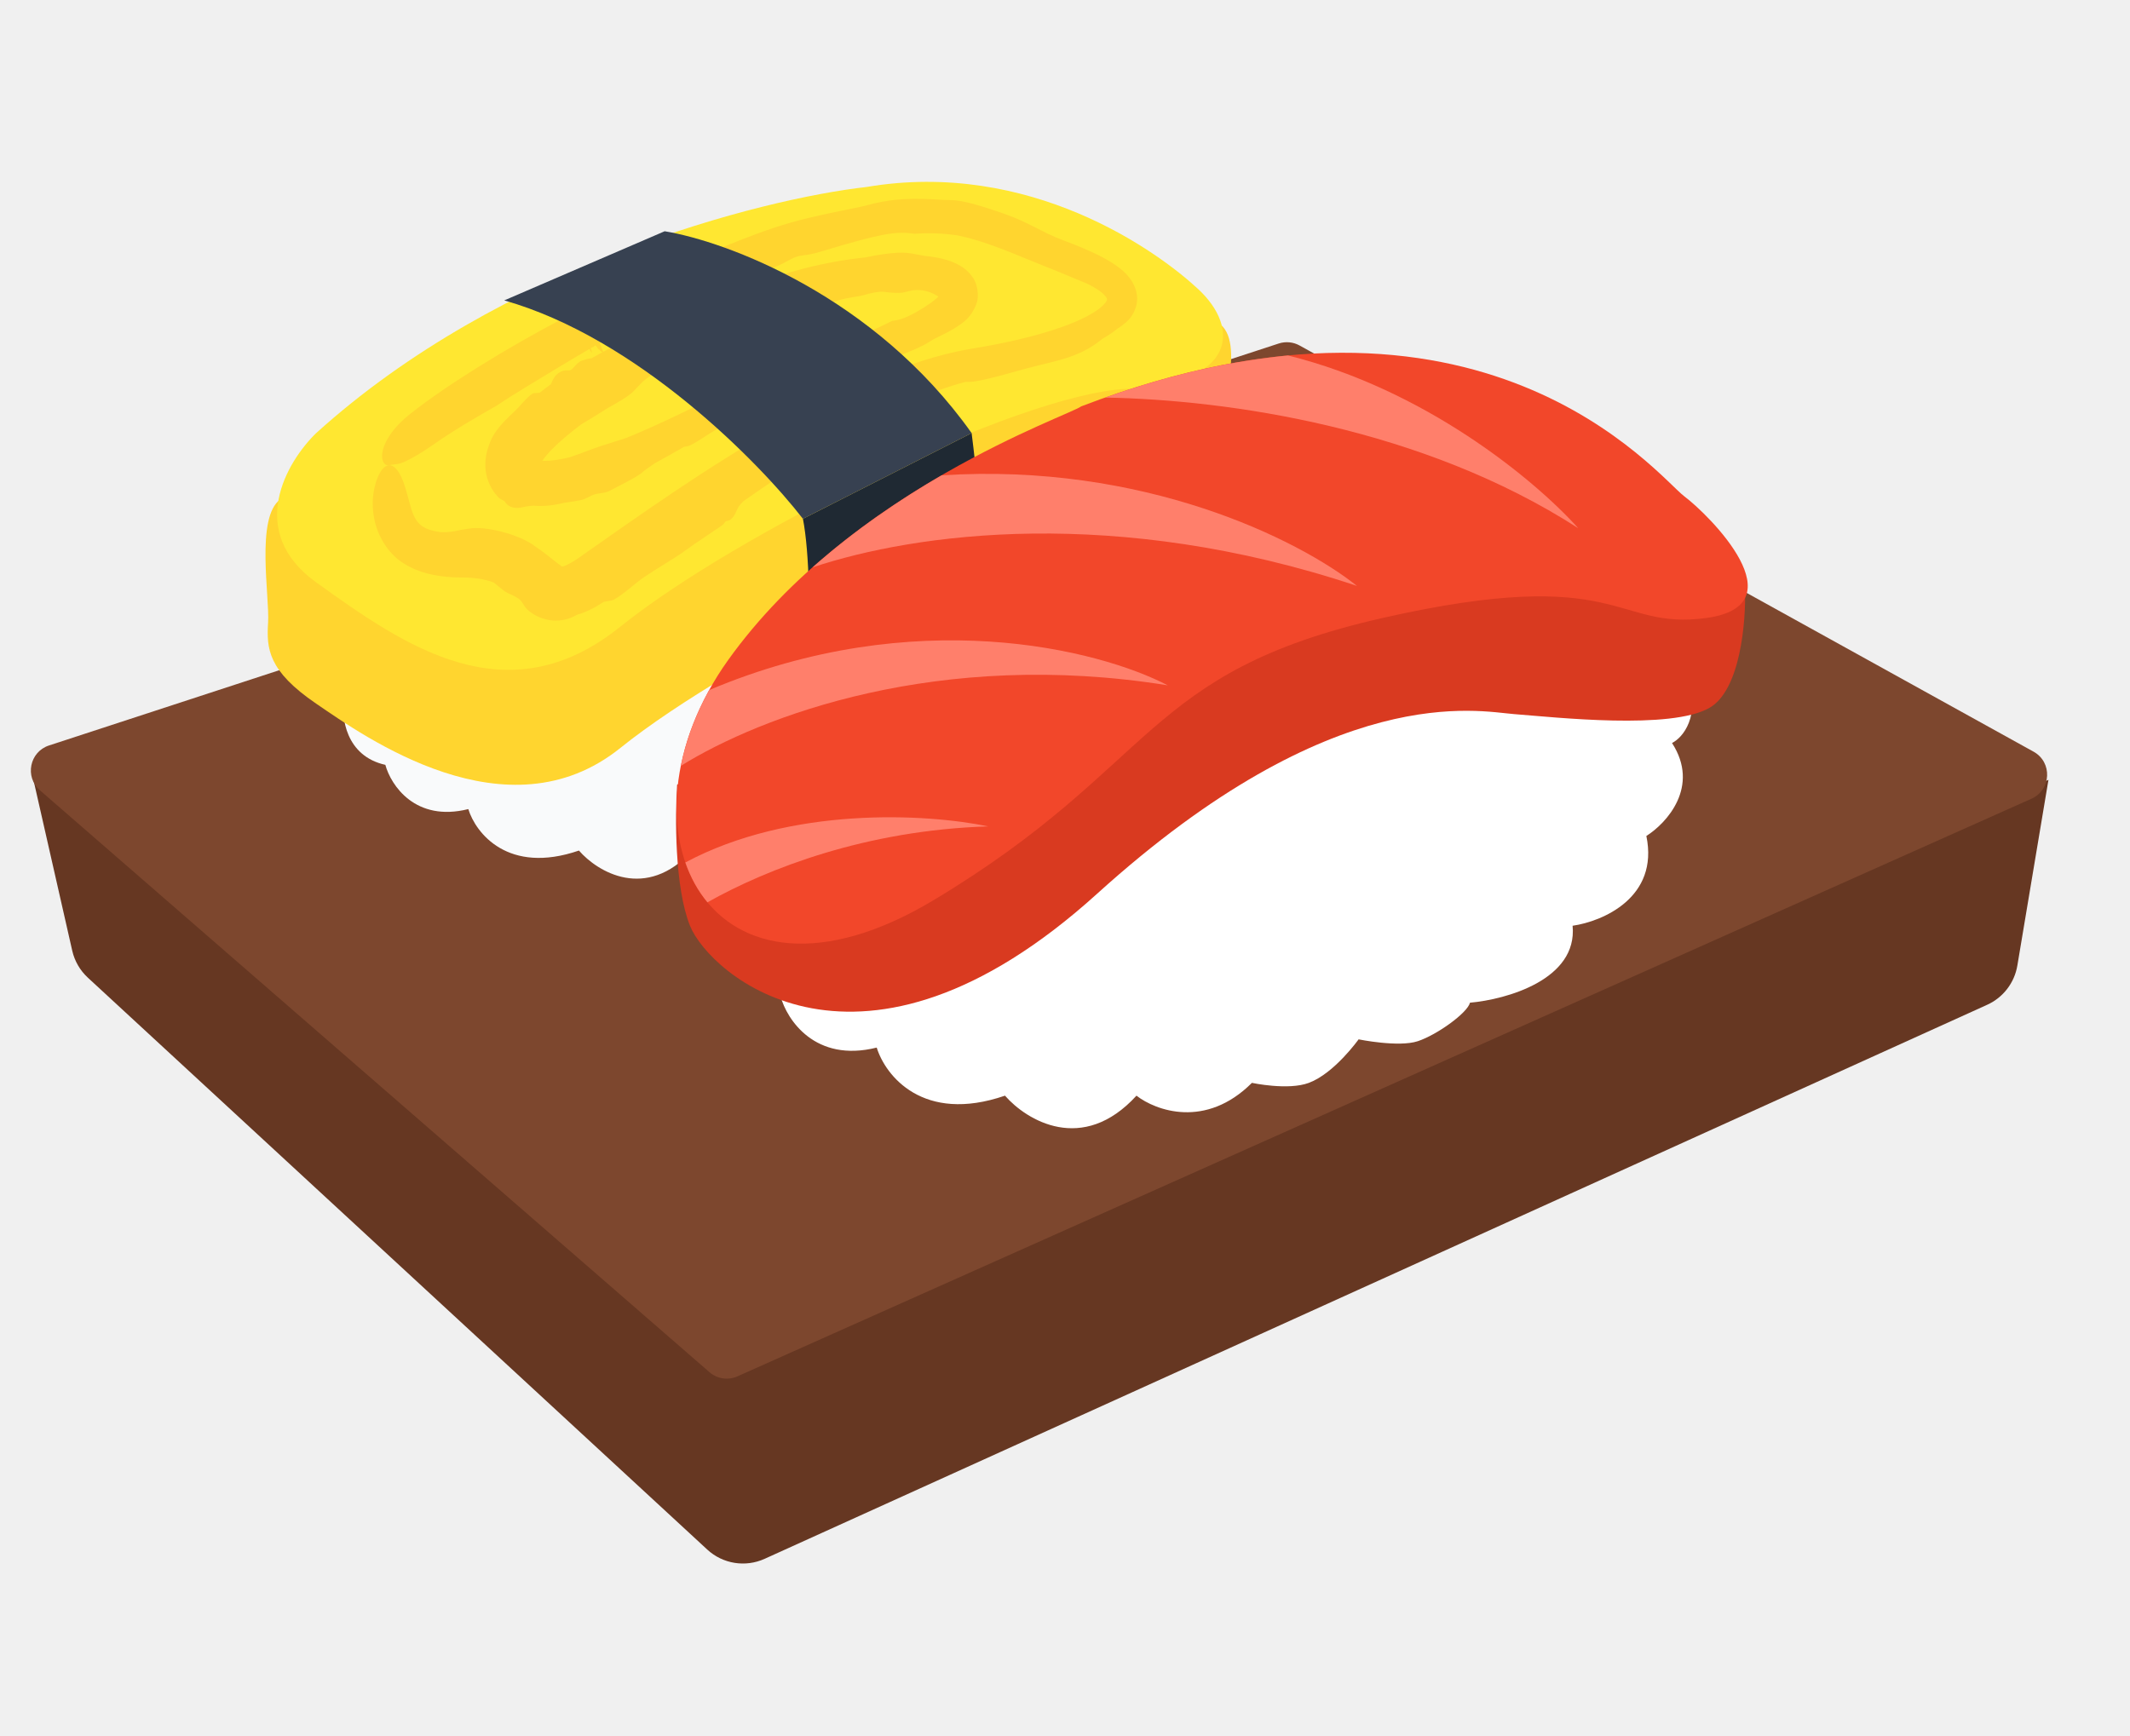
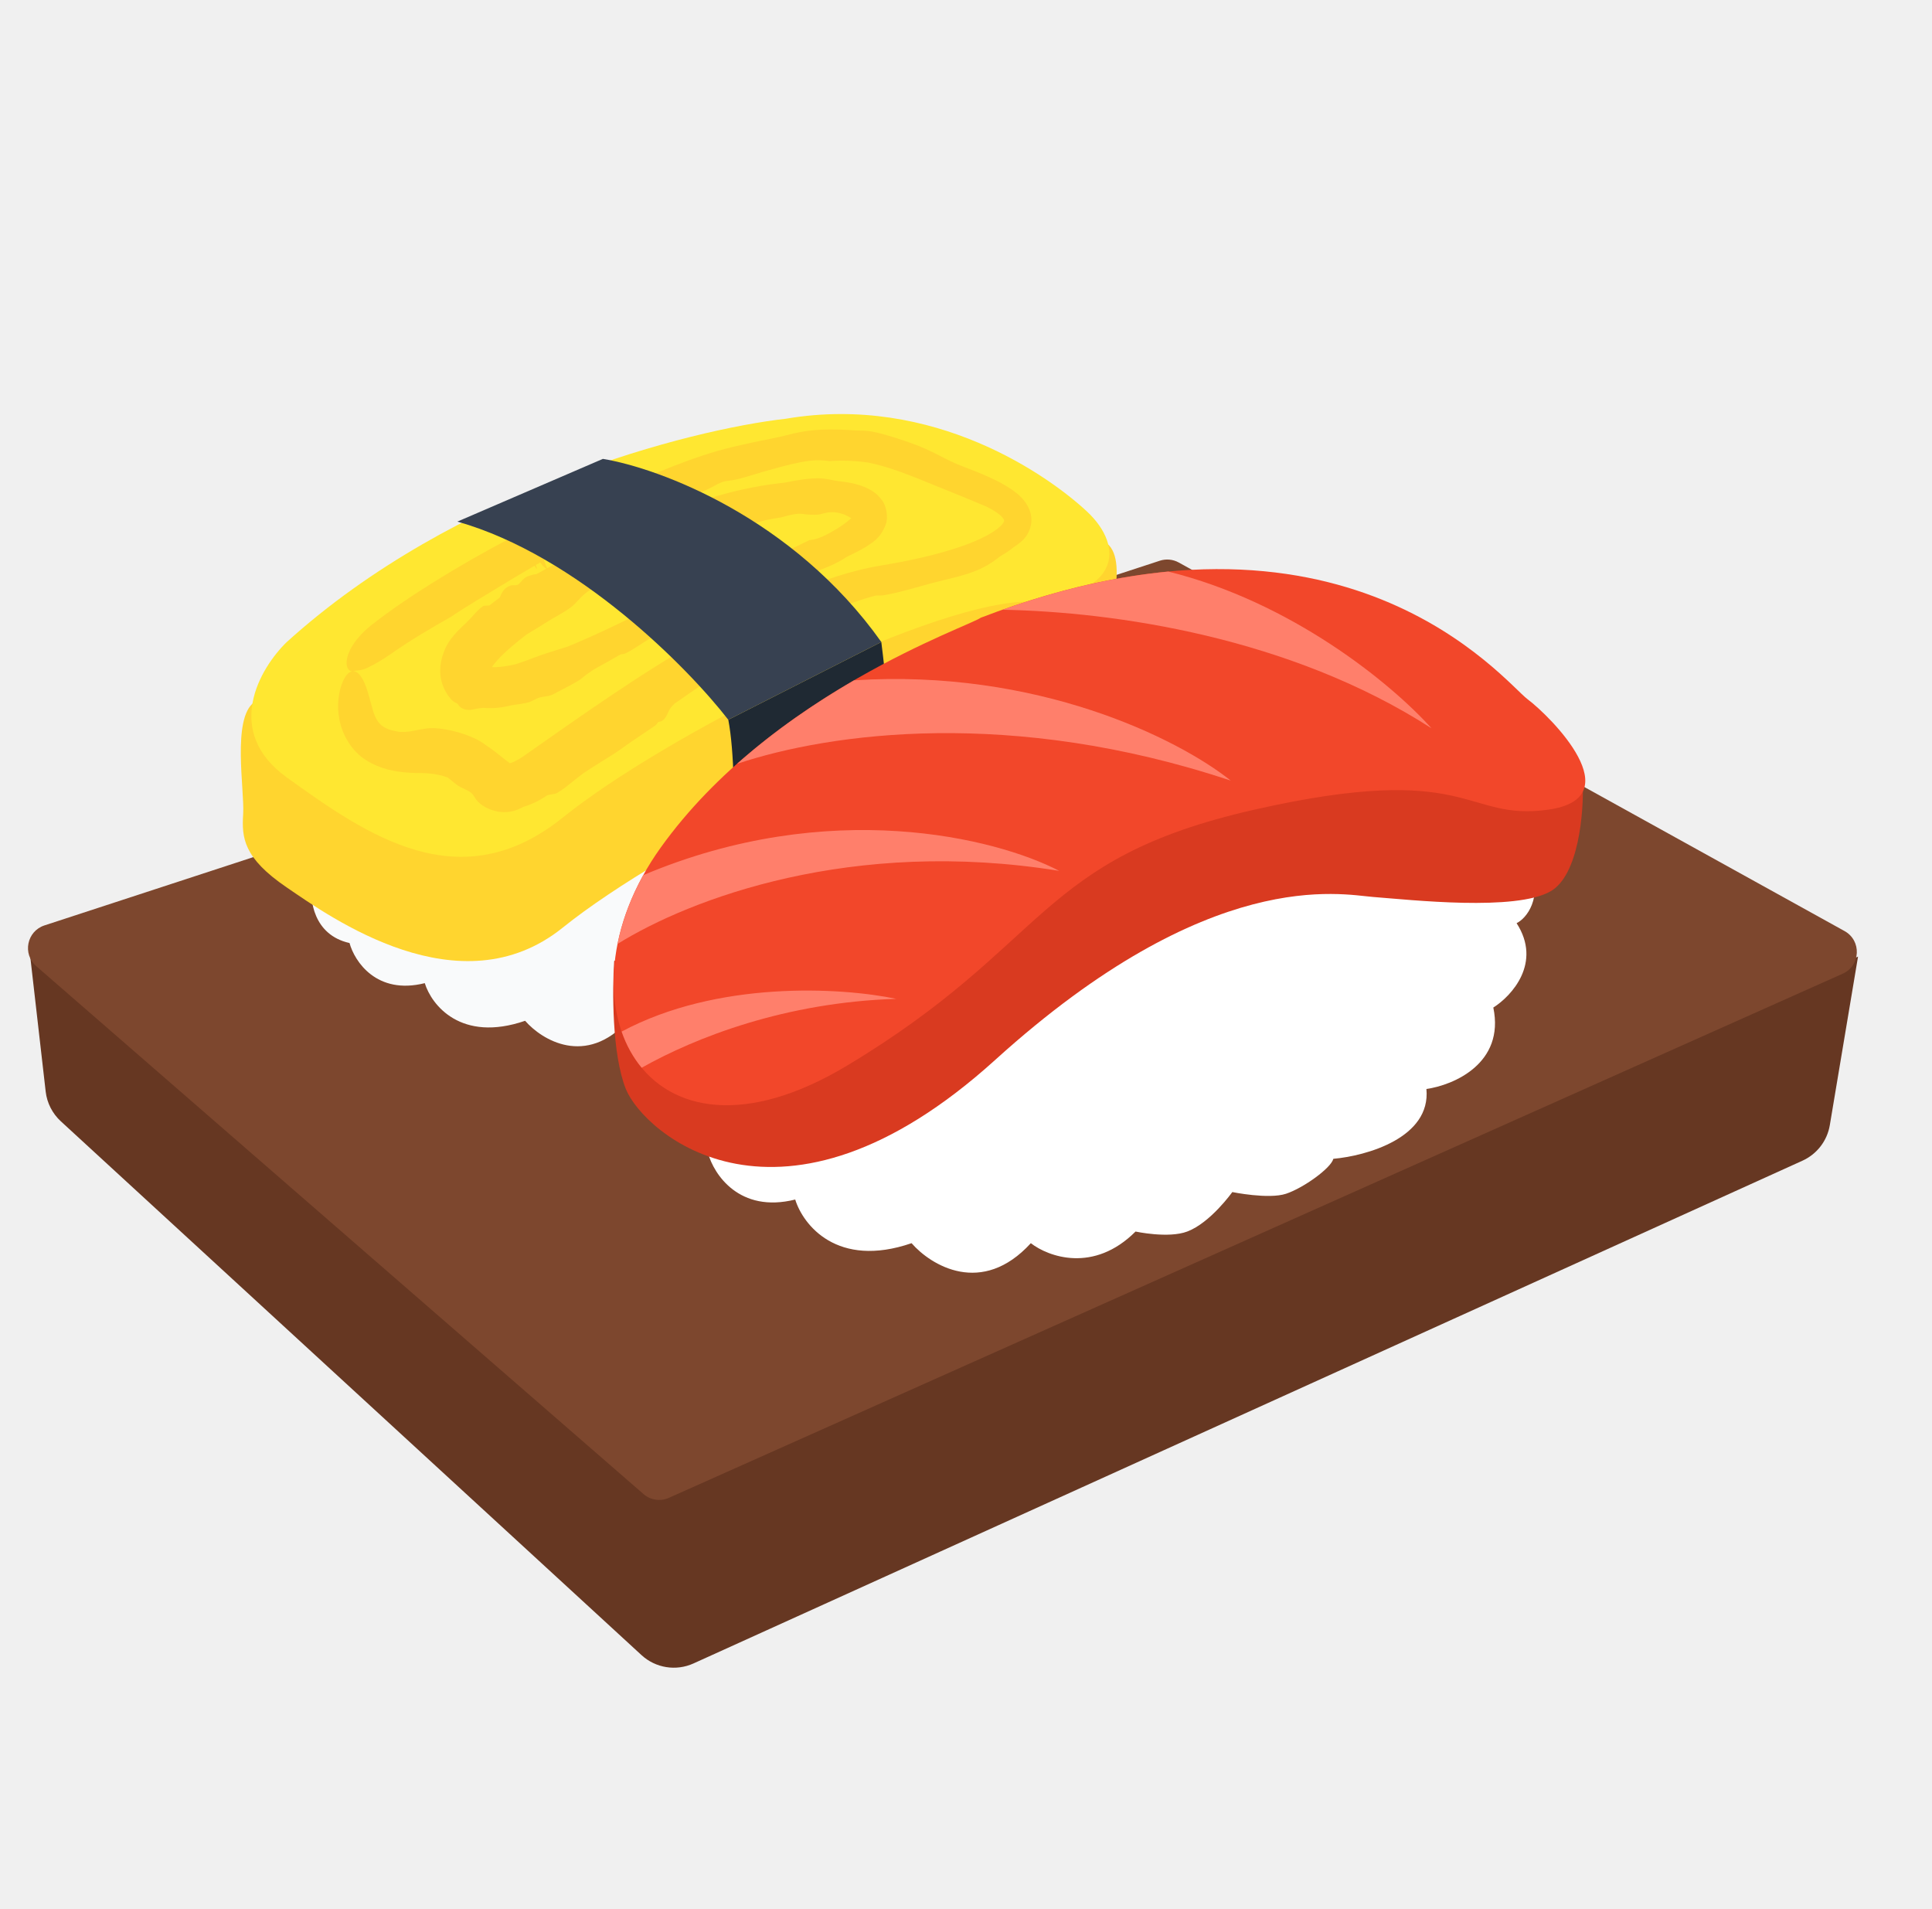
- <svg xmlns="http://www.w3.org/2000/svg" width="81" height="66" viewBox="0 0 81 66" fill="none">
-   <path d="M1.264 29.63L2.747 36.161C2.837 36.555 3.044 36.913 3.341 37.187L26.896 58.94C27.486 59.486 28.346 59.624 29.078 59.292L75.569 38.218C76.176 37.943 76.606 37.384 76.716 36.727L77.899 29.662L27.87 51.93L1.264 29.63Z" fill="#663722" />
-   <path d="M1.518 30.06C0.932 29.551 1.125 28.596 1.863 28.355L48.627 13.066C48.891 12.98 49.179 13.007 49.422 13.142L77.333 28.591C78.055 28.991 78.01 30.043 77.256 30.379L28.043 52.352C27.688 52.51 27.273 52.449 26.98 52.193L1.518 30.06Z" fill="#7D472E" />
-   <path d="M14.654 29.092C13.139 28.756 12.971 27.269 13.076 26.568L44.416 18.576C44.837 19.922 44.241 20.609 43.89 20.784C44.816 22.214 43.715 23.413 43.049 23.834C43.47 25.853 41.612 26.638 40.63 26.779C40.798 28.545 38.457 29.198 37.265 29.303C37.181 29.639 36.529 29.653 36.213 29.618L30.113 31.932C28.599 33.446 26.959 32.843 26.328 32.352C24.561 34.288 22.717 33.159 22.016 32.352C19.323 33.278 18.089 31.686 17.809 30.775C15.79 31.28 14.864 29.863 14.654 29.092Z" fill="#F9FAFB" />
-   <path d="M12.025 26.765C10.195 25.518 10.132 24.677 10.195 23.682C10.258 22.688 9.715 19.673 10.658 18.997C17.335 14.212 29.421 12.125 32.953 11.726C37.131 11.018 43.949 10.865 46.309 12.267C47.455 12.947 46.309 15.979 46.309 16.684C46.309 18.472 47.045 19.193 42.839 19.403C38.632 19.613 27.905 24.977 23.593 28.448C19.281 31.918 13.855 28.012 12.025 26.765Z" fill="#FFD52F" />
-   <path d="M12.025 16.472C19.092 10.078 28.922 7.568 32.953 7.112C39.158 6.061 43.996 9.531 45.573 11.004C47.151 12.476 47.045 14.579 42.839 14.79C38.632 15 27.905 20.364 23.593 23.834C19.281 27.305 15.39 24.57 12.025 22.151C9.332 20.216 10.903 17.559 12.025 16.472Z" fill="#FFE731" />
-   <path d="M30.534 19.733C31.039 22.341 30.639 29.023 30.429 32.038L37.055 29.619C37.896 25.748 37.3 19.207 36.949 16.473L30.534 19.733Z" fill="#1F2933" />
-   <path d="M34.772 7.562C35.326 7.557 35.811 7.61 36.088 7.61C36.42 7.611 36.7 7.669 37.1 7.78C37.377 7.859 37.714 7.964 38.159 8.12C38.672 8.302 39.013 8.471 39.3 8.615C39.702 8.819 39.998 8.979 40.466 9.153C40.936 9.327 41.41 9.526 41.791 9.715C41.84 9.739 41.885 9.763 41.929 9.787C42.125 9.896 42.364 10.027 42.605 10.219C42.897 10.444 43.346 10.945 43.222 11.574C43.115 12.046 42.852 12.239 42.672 12.381C42.609 12.428 42.557 12.46 42.5 12.496C42.315 12.649 42.12 12.774 41.929 12.883C41.9 12.906 41.869 12.93 41.837 12.954C41.681 13.075 41.478 13.219 41.216 13.35C40.799 13.558 40.412 13.668 40.005 13.772C39.689 13.852 39.357 13.927 38.987 14.027C38.734 14.095 38.447 14.178 38.162 14.256C37.789 14.357 37.419 14.449 37.128 14.498C37.094 14.504 37.061 14.509 37.029 14.514C36.927 14.529 36.834 14.526 36.741 14.525H36.721C36.059 14.697 35.407 14.939 34.767 15.216C34.712 15.244 34.659 15.272 34.605 15.3C34.342 15.437 34.089 15.578 33.934 15.69C33.763 15.812 33.311 16.048 32.841 16.318C32.533 16.493 32.217 16.682 31.966 16.846C31.819 16.942 31.662 17.003 31.501 17.067C31.351 17.127 31.196 17.189 31.044 17.285C30.967 17.333 30.888 17.39 30.803 17.452C30.729 17.506 30.651 17.564 30.567 17.621C30.488 17.674 30.303 17.772 30.065 17.9C29.918 17.979 29.751 18.069 29.578 18.167C29.139 18.46 28.706 18.758 28.273 19.061C28.193 19.138 28.128 19.213 28.084 19.283C28.052 19.334 28.03 19.383 28.007 19.434C27.976 19.504 27.944 19.576 27.887 19.654C27.843 19.715 27.778 19.772 27.725 19.795C27.7 19.806 27.678 19.809 27.658 19.812C27.635 19.816 27.614 19.82 27.595 19.834C27.582 19.843 27.571 19.858 27.558 19.877C27.538 19.907 27.511 19.946 27.457 19.985C27.251 20.128 27.016 20.285 26.782 20.441C26.525 20.613 26.271 20.786 26.079 20.928C25.859 21.091 25.528 21.295 25.201 21.499C24.966 21.645 24.736 21.789 24.543 21.919C24.351 22.048 24.169 22.196 23.982 22.347C23.769 22.52 23.548 22.696 23.346 22.808C23.309 22.828 23.236 22.845 23.155 22.857C23.112 22.864 23.064 22.871 23.014 22.88C22.994 22.885 22.974 22.891 22.954 22.896C22.672 23.077 22.361 23.262 21.935 23.386C21.922 23.393 21.908 23.402 21.893 23.41L21.893 23.41C21.722 23.5 21.486 23.603 21.142 23.606C20.801 23.613 20.395 23.467 20.136 23.254C20.003 23.148 19.954 23.067 19.909 22.997C19.867 22.928 19.833 22.867 19.769 22.811C19.695 22.746 19.6 22.695 19.502 22.648C19.365 22.582 19.229 22.529 19.121 22.437C19.114 22.43 19.105 22.423 19.097 22.416C19.018 22.351 18.897 22.26 18.771 22.154C18.426 22.025 18.024 21.967 17.59 21.965C17.449 21.966 17.323 21.963 17.181 21.955C16.598 21.917 15.954 21.811 15.35 21.427C14.734 21.05 14.344 20.337 14.232 19.733C14.11 19.133 14.2 18.617 14.322 18.263C14.451 17.909 14.609 17.715 14.788 17.697C14.968 17.676 15.159 17.886 15.302 18.238C15.446 18.588 15.54 19.033 15.649 19.385C15.839 19.971 16.11 20.139 16.73 20.238C16.761 20.24 16.793 20.241 16.826 20.242C17.058 20.251 17.291 20.211 17.529 20.154C17.545 20.152 17.561 20.149 17.577 20.147C17.659 20.133 17.739 20.12 17.819 20.11C18.424 19.985 19.781 20.33 20.351 20.783C20.362 20.79 20.373 20.797 20.383 20.804C20.521 20.898 20.642 20.986 20.773 21.086C20.924 21.201 21.097 21.347 21.235 21.449C21.302 21.499 21.347 21.522 21.342 21.528C21.337 21.532 21.315 21.557 21.417 21.544C21.526 21.511 21.717 21.413 21.904 21.289C21.915 21.282 21.927 21.275 21.938 21.267C24.342 19.582 26.893 17.763 29.569 16.255C29.602 16.235 29.636 16.214 29.671 16.193C30.331 15.783 31.171 15.298 31.728 15.043C32.434 14.717 32.928 14.524 33.338 14.373C34.467 13.901 35.645 13.485 36.899 13.273C38.089 13.076 39.283 12.826 40.386 12.437C41.041 12.205 41.782 11.859 42.048 11.499C42.101 11.423 42.101 11.389 42.1 11.382C42.1 11.374 42.089 11.325 42.025 11.251C41.896 11.099 41.634 10.931 41.358 10.797C41.335 10.787 41.311 10.777 41.287 10.767C40.939 10.62 40.607 10.482 40.3 10.357C39.835 10.166 39.425 10.005 39.092 9.869C38.29 9.534 37.402 9.186 36.725 9.025C36.614 8.997 36.509 8.974 36.413 8.954C35.868 8.872 35.32 8.852 34.775 8.892C34.738 8.887 34.7 8.881 34.663 8.876C34.535 8.858 34.4 8.851 34.251 8.854C33.868 8.861 33.362 8.963 32.685 9.144C32.279 9.252 31.811 9.389 31.258 9.558C30.904 9.666 30.708 9.692 30.55 9.712C30.503 9.719 30.459 9.724 30.415 9.732C30.264 9.758 30.124 9.833 29.956 9.923C29.74 10.04 29.48 10.181 29.104 10.273C27.903 10.569 27.431 10.86 27.076 11.075C26.971 11.138 26.878 11.195 26.778 11.247C26.456 11.412 25.964 11.578 25.591 11.687C25.29 11.775 24.737 12.05 24.33 12.282C24.177 12.369 23.957 12.469 23.705 12.586C23.443 12.709 23.138 12.853 22.832 13.028C22.822 13.034 22.812 13.04 22.802 13.045C22.83 13.106 22.849 13.145 22.853 13.158C22.863 13.189 22.872 13.22 22.88 13.249C22.881 13.253 22.883 13.256 22.884 13.259C22.894 13.283 22.915 13.329 22.936 13.375C22.941 13.386 22.946 13.396 22.951 13.407C22.986 13.485 22.963 13.457 22.951 13.442V13.441C22.948 13.438 22.947 13.437 22.945 13.436C22.942 13.434 22.937 13.432 22.905 13.386C22.905 13.389 22.904 13.391 22.902 13.392C22.883 13.401 22.83 13.347 22.772 13.28V13.282C22.771 13.292 22.77 13.305 22.752 13.279C22.729 13.246 22.709 13.215 22.692 13.188C22.677 13.17 22.661 13.153 22.646 13.137C22.623 13.151 22.6 13.165 22.578 13.178C22.582 13.189 22.585 13.197 22.586 13.201C22.589 13.218 22.575 13.204 22.561 13.188C22.557 13.19 22.553 13.192 22.549 13.195C22.55 13.199 22.55 13.204 22.551 13.209C22.549 13.205 22.547 13.201 22.545 13.198C22.516 13.215 22.488 13.23 22.462 13.246C22.473 13.278 22.479 13.296 22.484 13.31C22.486 13.315 22.488 13.32 22.489 13.325C22.495 13.34 22.498 13.354 22.502 13.367C22.506 13.383 22.51 13.398 22.518 13.418C22.501 13.402 22.482 13.38 22.463 13.358C22.457 13.351 22.441 13.322 22.415 13.274L22.406 13.279C21.888 13.582 21.567 13.775 21.3 13.935C21.206 13.992 21.116 14.047 21.028 14.1C20.749 14.27 20.402 14.477 20.052 14.691C19.634 14.945 19.213 15.209 18.902 15.42C18.054 15.901 17.213 16.395 16.444 16.935C16.053 17.21 15.666 17.436 15.39 17.561C15.114 17.688 14.978 17.649 14.788 17.697C14.699 17.711 14.592 17.652 14.55 17.5C14.509 17.345 14.537 17.139 14.621 16.931C14.793 16.508 15.15 16.102 15.565 15.77C16.41 15.102 17.279 14.53 18.162 13.975C19.238 13.304 20.333 12.677 21.453 12.092C21.544 12.044 21.634 11.998 21.721 11.953L21.708 11.96C21.738 11.944 21.769 11.928 21.799 11.912C21.785 11.876 21.773 11.844 21.771 11.831C21.768 11.818 21.78 11.838 21.792 11.856C21.799 11.868 21.806 11.879 21.806 11.876C21.806 11.875 21.806 11.872 21.805 11.869C21.803 11.855 21.799 11.831 21.825 11.867C21.829 11.873 21.835 11.882 21.841 11.892C21.894 11.864 21.947 11.836 22 11.809C21.995 11.796 21.991 11.781 21.983 11.762C21.979 11.75 21.99 11.77 22.002 11.791C22.005 11.795 22.008 11.8 22.011 11.804C22.012 11.804 22.013 11.803 22.015 11.802C22.011 11.794 22.008 11.785 22.006 11.78C22.004 11.775 22.012 11.785 22.02 11.799V11.799C22.024 11.797 22.028 11.795 22.032 11.793C22.031 11.79 22.03 11.786 22.03 11.782C22.021 11.763 22.01 11.739 21.995 11.709C21.984 11.688 21.972 11.662 21.959 11.635C21.941 11.599 21.922 11.562 21.908 11.532C21.897 11.509 21.892 11.499 21.898 11.509C21.9 11.513 21.905 11.522 21.909 11.529C21.913 11.538 21.917 11.545 21.917 11.545C21.917 11.545 21.914 11.539 21.911 11.531C21.905 11.519 21.898 11.503 21.898 11.502C21.899 11.5 21.902 11.504 21.906 11.507C21.911 11.512 21.916 11.516 21.915 11.511C21.914 11.505 21.928 11.527 21.943 11.548C21.953 11.563 21.962 11.578 21.967 11.584C21.972 11.589 21.968 11.576 21.963 11.563C21.957 11.547 21.951 11.532 21.963 11.551C21.965 11.555 21.979 11.58 21.995 11.611C22.006 11.632 22.02 11.657 22.032 11.68C22.034 11.679 22.037 11.679 22.039 11.68C22.038 11.677 22.036 11.674 22.034 11.67L21.978 11.553C21.965 11.524 21.96 11.512 21.978 11.544C21.987 11.56 22.003 11.59 22.017 11.617C22.031 11.643 22.044 11.667 22.047 11.672C22.05 11.677 22.043 11.66 22.035 11.642C22.023 11.617 22.01 11.588 22.025 11.613C22.026 11.615 22.027 11.617 22.028 11.618C22.038 11.637 22.053 11.664 22.083 11.719C22.092 11.729 22.102 11.74 22.112 11.752C22.695 11.458 23.273 11.198 23.863 10.94C23.946 10.904 24.029 10.868 24.113 10.832C24.778 10.491 25.444 10.169 25.923 9.958C26.317 9.785 26.619 9.691 26.877 9.612C27.054 9.558 27.213 9.509 27.367 9.448C27.449 9.415 27.562 9.369 27.698 9.314C28.253 9.088 29.2 8.713 30.1 8.458C30.497 8.346 30.971 8.234 31.423 8.136C32.07 7.995 32.681 7.888 32.988 7.803C33.327 7.708 33.703 7.633 34.106 7.595C34.333 7.574 34.556 7.564 34.772 7.562Z" fill="#FFD52F" />
-   <path d="M34.154 9.612C34.432 9.599 34.639 9.634 34.812 9.668C34.935 9.692 35.038 9.716 35.151 9.729C35.211 9.735 35.292 9.744 35.39 9.758C35.476 9.77 35.573 9.786 35.677 9.807C35.899 9.856 36.127 9.904 36.443 10.068C36.593 10.153 36.786 10.263 36.978 10.532C37.175 10.78 37.242 11.273 37.135 11.547C36.904 12.153 36.562 12.305 36.297 12.489C35.901 12.727 35.556 12.86 35.394 12.969C35.113 13.156 34.767 13.303 34.459 13.422C34.165 13.537 33.909 13.628 33.777 13.716C33.62 13.82 33.468 13.865 33.24 13.93C33.084 13.974 32.89 14.027 32.632 14.111C32.337 14.207 32.115 14.254 31.93 14.29C31.665 14.342 31.474 14.376 31.189 14.495C31.05 14.553 30.899 14.607 30.752 14.646C30.668 14.677 30.509 14.739 30.391 14.777C30.286 14.812 30.172 14.863 30.046 14.923C29.884 14.999 29.705 15.089 29.543 15.152C29.403 15.206 29.28 15.229 29.169 15.251C29.135 15.257 29.101 15.264 29.069 15.272C28.959 15.329 28.862 15.381 28.755 15.439C28.741 15.453 28.725 15.468 28.709 15.484C28.627 15.564 28.538 15.658 28.402 15.753C28.192 15.902 27.981 15.993 27.764 16.086C27.594 16.159 27.415 16.236 27.223 16.346C27.091 16.421 26.947 16.514 26.803 16.608C26.587 16.747 26.377 16.882 26.215 16.952C26.155 16.978 26.094 16.984 26.035 16.99H26.034C26.03 16.99 26.026 16.991 26.022 16.991C25.653 17.203 25.28 17.413 24.905 17.619C24.874 17.64 24.842 17.662 24.811 17.683C24.658 17.788 24.512 17.887 24.422 17.971C24.324 18.062 24.048 18.216 23.748 18.374C23.554 18.476 23.345 18.581 23.179 18.671C23.079 18.724 22.972 18.741 22.863 18.756C22.764 18.769 22.651 18.785 22.546 18.827C22.493 18.849 22.438 18.877 22.379 18.907C22.325 18.934 22.266 18.964 22.204 18.989C22.145 19.012 22.02 19.037 21.835 19.068C21.723 19.087 21.608 19.104 21.465 19.123C21.124 19.203 20.738 19.276 20.279 19.234C20.178 19.241 20.096 19.252 20.007 19.265C19.947 19.274 19.892 19.289 19.833 19.301C19.752 19.316 19.671 19.332 19.548 19.311C19.453 19.295 19.347 19.246 19.288 19.193C19.261 19.169 19.243 19.145 19.228 19.123C19.211 19.098 19.195 19.075 19.17 19.055C19.152 19.041 19.129 19.031 19.101 19.018C19.056 18.996 18.997 18.966 18.93 18.894C18.894 18.855 18.86 18.813 18.826 18.769C18.631 18.523 18.477 18.147 18.46 17.794C18.433 17.334 18.57 16.988 18.655 16.776C18.759 16.521 18.961 16.253 19.163 16.042C19.307 15.888 19.447 15.761 19.564 15.651C19.678 15.543 19.783 15.421 19.887 15.307C20.012 15.169 20.132 15.044 20.258 14.968C20.283 14.953 20.329 14.951 20.386 14.949C20.427 14.948 20.473 14.946 20.523 14.94C20.663 14.827 20.81 14.715 20.952 14.612C20.955 14.605 20.958 14.598 20.961 14.591L21.017 14.463C21.083 14.329 21.186 14.187 21.392 14.111C21.461 14.085 21.517 14.088 21.568 14.09C21.617 14.093 21.662 14.095 21.708 14.071C21.76 14.043 21.806 13.99 21.858 13.931C21.93 13.849 22.013 13.758 22.127 13.719C22.135 13.716 22.144 13.713 22.153 13.71C22.236 13.681 22.36 13.639 22.498 13.625C22.823 13.441 23.15 13.267 23.48 13.1C24.031 12.821 24.586 12.563 25.149 12.316C25.42 12.197 25.719 12.142 25.964 12.172C26.207 12.199 26.38 12.302 26.462 12.456C26.396 12.291 26.44 12.086 26.581 11.886C26.729 11.679 26.975 11.492 27.254 11.373C27.82 11.13 28.394 10.904 28.978 10.699C29.687 10.452 30.412 10.236 31.155 10.074C31.675 9.961 32.203 9.869 32.742 9.809C32.797 9.803 32.852 9.797 32.908 9.792C33.355 9.694 33.819 9.627 34.154 9.612ZM35.371 11.12C34.955 10.972 34.695 11.039 34.513 11.086C34.447 11.103 34.388 11.119 34.327 11.129C34.129 11.157 33.851 11.132 33.628 11.102C33.456 11.076 33.108 11.143 32.853 11.223C32.755 11.253 32.623 11.272 32.464 11.298C32.301 11.324 32.111 11.358 31.912 11.415C31.41 11.563 31.145 11.652 30.933 11.722C30.872 11.743 30.816 11.762 30.76 11.781C30.582 11.842 30.361 11.915 30.137 11.991C29.87 12.082 29.599 12.18 29.398 12.266C28.851 12.411 28.305 12.568 27.766 12.739C27.49 12.826 27.199 12.853 26.957 12.805C26.73 12.759 26.557 12.651 26.48 12.495C26.544 12.653 26.516 12.848 26.397 13.05C26.276 13.261 26.065 13.462 25.822 13.61C25.421 13.854 25.025 14.106 24.634 14.362C24.614 14.377 24.595 14.393 24.575 14.408C24.43 14.519 24.309 14.648 24.191 14.776C24.164 14.806 24.136 14.836 24.109 14.866C23.9 15.089 23.403 15.355 23.136 15.508C23.131 15.51 23.126 15.514 23.121 15.516C23.058 15.553 22.999 15.59 22.931 15.633C22.771 15.738 22.549 15.877 22.089 16.15C21.968 16.243 21.845 16.34 21.727 16.434C21.363 16.728 21.02 17.034 20.776 17.325C20.717 17.395 20.666 17.465 20.627 17.524C20.654 17.526 20.682 17.528 20.712 17.528C20.972 17.532 21.302 17.479 21.637 17.4C21.655 17.394 21.675 17.387 21.695 17.381C22.079 17.257 22.569 17.053 22.886 16.953C23.293 16.825 23.575 16.735 23.809 16.661C25.095 16.134 26.365 15.508 27.631 14.857C28.031 14.652 28.421 14.448 28.828 14.24C29.203 14.05 29.576 13.86 29.993 13.688C30.155 13.611 30.326 13.533 30.534 13.478C30.584 13.462 30.65 13.441 30.705 13.421C30.958 13.333 31.196 13.235 31.39 13.167C31.867 12.999 32.417 12.835 32.827 12.7C32.894 12.679 32.956 12.658 33.014 12.638C33.326 12.501 33.633 12.355 33.933 12.202C33.956 12.2 33.98 12.197 34.004 12.194C34.302 12.158 34.632 12.005 35.086 11.727C35.278 11.607 35.511 11.451 35.684 11.287C35.685 11.285 35.687 11.283 35.689 11.282C35.669 11.271 35.647 11.259 35.624 11.245C35.54 11.191 35.464 11.154 35.371 11.12Z" fill="#FFD52F" />
-   <path d="M19.176 11.426C24.224 12.856 28.852 17.56 30.534 19.734L36.95 16.474C33.248 11.257 27.625 9.182 25.276 8.796L19.176 11.426Z" fill="#374151" />
-   <path d="M29.682 37.895C27.926 37.505 27.731 35.781 27.852 34.968L45.994 24.968L64.193 25.7C64.681 27.261 63.99 28.058 63.584 28.261C64.657 29.919 63.38 31.31 62.608 31.797C63.096 34.139 60.941 35.05 59.803 35.212C59.998 37.261 57.283 38.017 55.901 38.139C55.803 38.529 54.652 39.358 53.92 39.602C53.189 39.846 51.665 39.533 51.665 39.533C51.665 39.533 50.75 40.821 49.774 41.188C48.982 41.485 47.608 41.188 47.608 41.188C45.852 42.944 43.95 42.245 43.218 41.675C41.169 43.919 39.031 42.61 38.218 41.675C35.096 42.748 33.665 40.903 33.34 39.846C30.999 40.431 29.926 38.789 29.682 37.895Z" fill="white" />
-   <path d="M65.018 26.918C66.188 26.235 66.4 23.626 66.359 22.406L45.628 20.943L25.75 29.845C25.669 31.024 25.652 33.748 26.238 35.211C26.97 37.04 32.701 42.162 41.725 33.991C50.75 25.821 56.219 27.058 57.579 27.162C59.164 27.284 63.554 27.772 65.018 26.918Z" fill="#D93A20" />
-   <path d="M27.701 25.09C32.335 18.627 40.628 15.822 41.116 15.457C56.359 9.603 63.066 18.139 64.042 18.871C65.018 19.603 68.432 23.017 64.896 23.505C61.359 23.993 61.725 21.432 52.579 23.505C43.433 25.578 44.042 29.115 35.506 34.237C26.97 39.358 23.067 31.554 27.701 25.09Z" fill="#F2472A" />
-   <path d="M26.062 32.805C30.065 30.663 35.223 30.941 37.579 31.433C32.934 31.576 29.184 33.038 26.902 34.321C26.541 33.885 26.259 33.373 26.062 32.805ZM26.969 26.248C34.78 22.945 41.767 24.69 44.408 26.068C35.714 24.663 28.937 27.238 25.892 29.13C26.08 28.188 26.434 27.212 26.969 26.248ZM35.806 18.08C43.471 17.585 49.373 20.508 51.603 22.286C42.424 19.226 34.816 20.274 30.903 21.58C32.52 20.144 34.242 18.986 35.806 18.08ZM48.981 13.521C54.138 14.796 58.308 18.189 60.018 20.091C54.093 16.272 46.737 15.208 42.028 15.122C44.592 14.213 46.905 13.717 48.981 13.521Z" fill="#FF7F6B" />
+ <svg xmlns="http://www.w3.org/2000/svg" width="81" height="80" viewBox="0 0 81 80" fill="none">
+   <path d="M1.264 40.07L1.915 45.759C1.97 46.237 2.195 46.679 2.549 47.005L26.896 69.385C27.487 69.928 28.345 70.065 29.075 69.734L75.569 48.658C76.176 48.383 76.606 47.824 76.716 47.167L77.899 40.102L27.87 62.37L1.264 40.07Z" fill="#663722" />
+   <path d="M1.518 40.501C0.932 39.991 1.125 39.037 1.863 38.795L48.627 23.506C48.891 23.42 49.179 23.447 49.422 23.582L77.333 39.031C78.055 39.431 78.01 40.483 77.256 40.819L28.043 62.792C27.688 62.951 27.273 62.889 26.98 62.634L1.518 40.501Z" fill="#7D472E" />
+   <path d="M14.654 39.533C13.139 39.196 12.971 37.71 13.076 37.009L44.416 29.016C44.837 30.362 44.241 31.049 43.89 31.224C44.816 32.655 43.715 33.854 43.049 34.274C43.47 36.293 41.612 37.079 40.63 37.219C40.798 38.986 38.457 39.638 37.265 39.743C37.181 40.08 36.529 40.093 36.213 40.058L30.113 42.372C28.599 43.886 26.959 43.284 26.328 42.793C24.561 44.728 22.717 43.599 22.016 42.793C19.323 43.718 18.089 42.127 17.809 41.215C15.79 41.72 14.864 40.304 14.654 39.533Z" fill="#F9FAFB" />
+   <path d="M12.025 37.205C10.195 35.958 10.132 35.117 10.195 34.122C10.258 33.128 9.715 30.114 10.658 29.438C17.335 24.653 29.421 22.566 32.953 22.166C37.131 21.458 43.949 21.305 46.309 22.707C47.455 23.387 46.309 26.419 46.309 27.124C46.309 28.912 47.045 29.633 42.839 29.843C38.632 30.054 27.905 35.417 23.593 38.888C19.281 42.358 13.855 38.452 12.025 37.205Z" fill="#FFD52F" />
+   <path d="M12.025 26.913C19.092 20.518 28.922 18.009 32.953 17.553C39.158 16.501 43.996 19.972 45.573 21.444C47.151 22.916 47.045 25.02 42.839 25.23C38.632 25.44 27.905 30.804 23.593 34.274C19.281 37.745 15.39 35.011 12.025 32.592C9.332 30.657 10.903 27.999 12.025 26.913Z" fill="#FFE731" />
+   <path d="M30.534 30.173C31.039 32.781 30.639 39.463 30.429 42.478L37.055 40.059C37.896 36.189 37.3 29.647 36.949 26.913L30.534 30.173Z" fill="#1F2933" />
+   <path d="M34.772 18.003C35.326 17.997 35.811 18.051 36.088 18.051C36.42 18.051 36.7 18.11 37.1 18.221C37.377 18.299 37.714 18.405 38.159 18.56C38.672 18.742 39.013 18.911 39.3 19.055C39.702 19.259 39.998 19.42 40.466 19.593C40.936 19.767 41.41 19.966 41.791 20.156C41.84 20.179 41.885 20.203 41.929 20.227C42.125 20.336 42.364 20.468 42.605 20.66C42.897 20.884 43.346 21.385 43.222 22.015C43.115 22.486 42.852 22.68 42.672 22.821C42.609 22.868 42.557 22.901 42.5 22.937C42.315 23.09 42.12 23.215 41.929 23.324C41.9 23.346 41.869 23.37 41.837 23.395C41.681 23.515 41.478 23.659 41.216 23.791C40.799 23.998 40.412 24.109 40.005 24.212C39.689 24.292 39.357 24.367 38.987 24.467C38.734 24.536 38.447 24.619 38.162 24.696C37.789 24.798 37.419 24.889 37.128 24.939C37.094 24.944 37.061 24.95 37.029 24.954C36.927 24.97 36.834 24.967 36.741 24.965H36.721C36.059 25.138 35.407 25.379 34.767 25.656C34.712 25.684 34.659 25.712 34.605 25.74C34.342 25.878 34.089 26.018 33.934 26.13C33.763 26.252 33.311 26.488 32.841 26.758C32.533 26.933 32.217 27.122 31.966 27.286C31.819 27.382 31.662 27.444 31.501 27.508C31.351 27.567 31.196 27.63 31.044 27.725C30.967 27.773 30.888 27.831 30.803 27.892C30.729 27.947 30.651 28.004 30.567 28.061C30.488 28.115 30.303 28.212 30.065 28.34C29.918 28.419 29.751 28.509 29.578 28.608C29.139 28.901 28.706 29.198 28.273 29.501C28.193 29.578 28.128 29.653 28.084 29.724C28.052 29.774 28.03 29.824 28.007 29.875C27.976 29.944 27.944 30.016 27.887 30.095C27.843 30.155 27.778 30.212 27.725 30.235C27.7 30.246 27.678 30.25 27.658 30.253C27.635 30.257 27.614 30.261 27.595 30.274C27.582 30.283 27.571 30.299 27.558 30.317C27.538 30.348 27.511 30.387 27.457 30.425C27.251 30.569 27.016 30.725 26.782 30.882C26.525 31.054 26.271 31.226 26.079 31.368C25.859 31.531 25.528 31.736 25.201 31.939C24.966 32.085 24.736 32.229 24.543 32.359C24.351 32.489 24.169 32.636 23.982 32.787C23.769 32.96 23.548 33.136 23.346 33.248C23.309 33.268 23.236 33.285 23.155 33.297C23.112 33.304 23.064 33.312 23.014 33.321C22.994 33.326 22.974 33.331 22.954 33.337C22.672 33.518 22.361 33.703 21.935 33.826C21.922 33.834 21.908 33.842 21.893 33.85L21.893 33.851C21.722 33.94 21.486 34.044 21.142 34.046C20.801 34.053 20.395 33.907 20.136 33.695C20.003 33.588 19.954 33.508 19.909 33.437C19.867 33.368 19.833 33.308 19.769 33.251C19.695 33.186 19.6 33.136 19.502 33.088C19.365 33.023 19.229 32.969 19.121 32.877C19.114 32.871 19.105 32.864 19.097 32.857C19.018 32.791 18.897 32.7 18.771 32.594C18.426 32.465 18.024 32.408 17.59 32.406C17.449 32.406 17.323 32.403 17.181 32.395C16.598 32.357 15.954 32.251 15.35 31.867C14.734 31.491 14.344 30.777 14.232 30.174C14.11 29.573 14.2 29.058 14.322 28.703C14.451 28.35 14.609 28.155 14.788 28.137C14.968 28.117 15.159 28.326 15.302 28.679C15.446 29.028 15.54 29.473 15.649 29.825C15.839 30.411 16.11 30.579 16.73 30.678C16.761 30.68 16.793 30.681 16.826 30.683C17.058 30.692 17.291 30.651 17.529 30.595C17.545 30.592 17.561 30.59 17.577 30.587C17.659 30.573 17.739 30.56 17.819 30.55C18.424 30.425 19.781 30.77 20.351 31.224C20.362 31.231 20.373 31.238 20.383 31.245C20.521 31.339 20.642 31.427 20.773 31.526C20.924 31.641 21.097 31.787 21.235 31.89C21.302 31.94 21.347 31.963 21.342 31.969C21.337 31.973 21.315 31.997 21.417 31.985C21.526 31.952 21.717 31.854 21.904 31.73C21.915 31.722 21.927 31.715 21.938 31.707C24.342 30.023 26.893 28.203 29.569 26.696C29.602 26.675 29.636 26.654 29.671 26.633C30.331 26.223 31.171 25.738 31.728 25.483C32.434 25.157 32.928 24.964 33.338 24.813C34.467 24.341 35.645 23.926 36.899 23.714C38.089 23.517 39.283 23.266 40.386 22.877C41.041 22.645 41.782 22.299 42.048 21.939C42.101 21.863 42.101 21.829 42.1 21.822C42.1 21.814 42.089 21.766 42.025 21.691C41.896 21.539 41.634 21.372 41.358 21.238C41.335 21.227 41.311 21.217 41.287 21.207C40.939 21.06 40.607 20.922 40.3 20.797C39.835 20.607 39.425 20.446 39.092 20.309C38.29 19.974 37.402 19.627 36.725 19.465C36.614 19.438 36.509 19.414 36.413 19.394C35.868 19.312 35.32 19.292 34.775 19.332C34.738 19.327 34.7 19.322 34.663 19.316C34.535 19.299 34.4 19.291 34.251 19.294C33.868 19.302 33.362 19.404 32.685 19.584C32.279 19.693 31.811 19.83 31.258 19.998C30.904 20.106 30.708 20.133 30.55 20.153C30.503 20.159 30.459 20.165 30.415 20.172C30.264 20.198 30.124 20.273 29.956 20.363C29.74 20.48 29.48 20.621 29.104 20.713C27.903 21.01 27.431 21.301 27.076 21.515C26.971 21.578 26.878 21.636 26.778 21.687C26.456 21.852 25.964 22.019 25.591 22.128C25.29 22.215 24.737 22.491 24.33 22.722C24.177 22.81 23.957 22.909 23.705 23.027C23.443 23.149 23.138 23.293 22.832 23.468C22.822 23.474 22.812 23.48 22.802 23.486C22.83 23.547 22.849 23.585 22.853 23.598C22.863 23.629 22.872 23.661 22.88 23.69C22.881 23.693 22.883 23.697 22.884 23.7C22.894 23.723 22.915 23.769 22.936 23.815C22.941 23.826 22.946 23.837 22.951 23.847C22.986 23.926 22.963 23.898 22.951 23.882V23.881C22.948 23.878 22.947 23.877 22.945 23.876C22.942 23.875 22.937 23.872 22.905 23.826C22.905 23.829 22.904 23.831 22.902 23.832C22.883 23.842 22.83 23.788 22.772 23.721V23.722C22.771 23.733 22.77 23.745 22.752 23.719C22.729 23.686 22.709 23.655 22.692 23.628C22.677 23.61 22.661 23.593 22.646 23.578C22.623 23.591 22.6 23.605 22.578 23.618C22.582 23.629 22.585 23.637 22.586 23.642C22.589 23.659 22.575 23.644 22.561 23.628C22.557 23.63 22.553 23.633 22.549 23.635C22.55 23.64 22.55 23.644 22.551 23.649C22.549 23.645 22.547 23.642 22.545 23.638C22.516 23.655 22.488 23.671 22.462 23.687C22.473 23.718 22.479 23.736 22.484 23.751C22.486 23.756 22.488 23.76 22.489 23.765C22.495 23.78 22.498 23.794 22.502 23.807C22.506 23.823 22.51 23.839 22.518 23.859C22.501 23.842 22.482 23.82 22.463 23.799C22.457 23.792 22.441 23.762 22.415 23.714L22.406 23.719C21.888 24.022 21.567 24.215 21.3 24.376C21.206 24.433 21.116 24.487 21.028 24.541C20.749 24.711 20.402 24.918 20.052 25.131C19.634 25.386 19.213 25.649 18.902 25.861C18.054 26.342 17.213 26.835 16.444 27.375C16.053 27.651 15.666 27.876 15.39 28.001C15.114 28.129 14.978 28.09 14.788 28.137C14.699 28.151 14.592 28.093 14.55 27.94C14.509 27.785 14.537 27.579 14.621 27.371C14.793 26.948 15.15 26.542 15.565 26.21C16.41 25.543 17.279 24.97 18.162 24.416C19.238 23.745 20.333 23.118 21.453 22.532C21.544 22.485 21.634 22.439 21.721 22.393L21.708 22.4C21.738 22.384 21.769 22.369 21.799 22.353C21.785 22.316 21.773 22.284 21.771 22.271C21.768 22.259 21.78 22.279 21.792 22.296C21.799 22.308 21.806 22.319 21.806 22.317C21.806 22.315 21.806 22.312 21.805 22.309C21.803 22.295 21.799 22.271 21.825 22.307C21.829 22.313 21.835 22.322 21.841 22.332C21.894 22.304 21.947 22.277 22 22.25C21.995 22.236 21.991 22.221 21.983 22.203C21.979 22.19 21.99 22.21 22.002 22.231C22.005 22.236 22.008 22.24 22.011 22.245C22.012 22.244 22.013 22.243 22.015 22.242C22.011 22.234 22.008 22.225 22.006 22.22C22.004 22.215 22.012 22.226 22.02 22.239V22.24C22.024 22.238 22.028 22.236 22.032 22.234C22.031 22.23 22.03 22.226 22.03 22.222C22.021 22.204 22.01 22.18 21.995 22.149C21.984 22.128 21.972 22.102 21.959 22.076C21.941 22.039 21.922 22.002 21.908 21.972C21.897 21.949 21.892 21.94 21.898 21.949C21.9 21.953 21.905 21.962 21.909 21.97C21.913 21.978 21.917 21.985 21.917 21.985C21.917 21.985 21.914 21.979 21.911 21.972C21.905 21.96 21.898 21.943 21.898 21.943C21.899 21.941 21.902 21.944 21.906 21.948C21.911 21.952 21.916 21.956 21.915 21.951C21.914 21.945 21.928 21.967 21.943 21.988C21.953 22.003 21.962 22.018 21.967 22.024C21.972 22.029 21.968 22.016 21.963 22.003C21.957 21.987 21.951 21.972 21.963 21.991C21.965 21.995 21.979 22.02 21.995 22.051C22.006 22.073 22.02 22.098 22.032 22.12C22.034 22.12 22.037 22.12 22.039 22.12C22.038 22.117 22.036 22.114 22.034 22.11L21.978 21.993C21.965 21.964 21.96 21.952 21.978 21.984C21.987 22 22.003 22.03 22.017 22.057C22.031 22.084 22.044 22.108 22.047 22.113C22.05 22.117 22.043 22.101 22.035 22.083C22.023 22.057 22.01 22.028 22.025 22.054C22.026 22.055 22.027 22.057 22.028 22.059C22.038 22.077 22.053 22.104 22.083 22.159C22.092 22.169 22.102 22.18 22.112 22.192C22.695 21.898 23.273 21.638 23.863 21.381C23.946 21.345 24.029 21.308 24.113 21.272C24.778 20.931 25.444 20.609 25.923 20.398C26.317 20.225 26.619 20.132 26.877 20.052C27.054 19.998 27.213 19.95 27.367 19.888C27.449 19.855 27.562 19.809 27.698 19.754C28.253 19.528 29.2 19.154 30.1 18.899C30.497 18.786 30.971 18.674 31.423 18.576C32.07 18.435 32.681 18.328 32.988 18.243C33.327 18.148 33.703 18.073 34.106 18.035C34.333 18.015 34.556 18.005 34.772 18.003Z" fill="#FFD52F" />
+   <path d="M34.154 20.053C34.432 20.04 34.639 20.075 34.812 20.109C34.935 20.133 35.038 20.156 35.151 20.169C35.211 20.176 35.292 20.184 35.39 20.198C35.476 20.21 35.573 20.226 35.677 20.247C35.899 20.296 36.127 20.345 36.443 20.509C36.593 20.594 36.786 20.703 36.978 20.972C37.175 21.22 37.242 21.713 37.135 21.987C36.904 22.593 36.562 22.745 36.297 22.93C35.901 23.168 35.556 23.3 35.394 23.41C35.113 23.597 34.767 23.743 34.459 23.863C34.165 23.977 33.909 24.068 33.777 24.156C33.62 24.261 33.468 24.306 33.24 24.37C33.084 24.414 32.89 24.467 32.632 24.552C32.337 24.648 32.115 24.694 31.93 24.73C31.665 24.782 31.474 24.816 31.189 24.936C31.05 24.993 30.899 25.047 30.752 25.087C30.668 25.117 30.509 25.179 30.391 25.218C30.286 25.252 30.172 25.304 30.046 25.363C29.884 25.44 29.705 25.53 29.543 25.592C29.403 25.647 29.28 25.669 29.169 25.691C29.135 25.698 29.101 25.704 29.069 25.712C28.959 25.77 28.862 25.821 28.755 25.879C28.741 25.893 28.725 25.908 28.709 25.924C28.627 26.005 28.538 26.098 28.402 26.193C28.192 26.342 27.981 26.433 27.764 26.526C27.594 26.599 27.415 26.676 27.223 26.786C27.091 26.862 26.947 26.955 26.803 27.048C26.587 27.187 26.377 27.322 26.215 27.392C26.155 27.418 26.094 27.424 26.035 27.43H26.034C26.03 27.43 26.026 27.431 26.022 27.431C25.653 27.643 25.28 27.854 24.905 28.059C24.874 28.081 24.842 28.102 24.811 28.123C24.658 28.228 24.512 28.327 24.422 28.411C24.324 28.502 24.048 28.657 23.748 28.814C23.554 28.916 23.345 29.021 23.179 29.111C23.079 29.165 22.972 29.181 22.863 29.197C22.764 29.209 22.651 29.226 22.546 29.268C22.493 29.289 22.438 29.318 22.379 29.348C22.325 29.375 22.266 29.404 22.204 29.429C22.145 29.453 22.02 29.477 21.835 29.509C21.723 29.528 21.608 29.544 21.465 29.563C21.124 29.644 20.738 29.717 20.279 29.674C20.178 29.681 20.096 29.692 20.007 29.705C19.947 29.715 19.892 29.729 19.833 29.741C19.752 29.756 19.671 29.772 19.548 29.751C19.453 29.735 19.347 29.686 19.288 29.634C19.261 29.609 19.243 29.585 19.228 29.563C19.211 29.538 19.195 29.516 19.17 29.496C19.152 29.481 19.129 29.471 19.101 29.458C19.056 29.436 18.997 29.406 18.93 29.334C18.894 29.295 18.86 29.253 18.826 29.209C18.631 28.963 18.477 28.587 18.46 28.234C18.433 27.774 18.57 27.429 18.655 27.216C18.759 26.961 18.961 26.693 19.163 26.482C19.307 26.328 19.447 26.202 19.564 26.091C19.678 25.983 19.783 25.861 19.887 25.747C20.012 25.61 20.132 25.485 20.258 25.408C20.283 25.393 20.329 25.391 20.386 25.39C20.427 25.388 20.473 25.386 20.523 25.38C20.663 25.267 20.81 25.155 20.952 25.052C20.955 25.045 20.958 25.038 20.961 25.031L21.017 24.903C21.083 24.77 21.186 24.628 21.392 24.551C21.461 24.526 21.517 24.528 21.568 24.531C21.617 24.533 21.662 24.535 21.708 24.511C21.76 24.483 21.806 24.43 21.858 24.372C21.93 24.29 22.013 24.198 22.127 24.159C22.135 24.156 22.144 24.153 22.153 24.15C22.236 24.121 22.36 24.079 22.498 24.065C22.823 23.882 23.15 23.707 23.48 23.54C24.031 23.261 24.586 23.004 25.149 22.756C25.42 22.637 25.719 22.582 25.964 22.612C26.207 22.639 26.38 22.742 26.462 22.896C26.396 22.731 26.44 22.526 26.581 22.326C26.729 22.119 26.975 21.933 27.254 21.813C27.82 21.57 28.394 21.344 28.978 21.14C29.687 20.892 30.412 20.676 31.155 20.515C31.675 20.402 32.203 20.31 32.742 20.25C32.797 20.243 32.852 20.238 32.908 20.232C33.355 20.134 33.819 20.068 34.154 20.053ZM35.371 21.561C34.955 21.413 34.695 21.48 34.513 21.526C34.447 21.543 34.388 21.56 34.327 21.569C34.129 21.597 33.851 21.572 33.628 21.542C33.456 21.516 33.108 21.583 32.853 21.663C32.755 21.693 32.623 21.712 32.464 21.738C32.301 21.764 32.111 21.798 31.912 21.856C31.41 22.003 31.145 22.092 30.933 22.163C30.872 22.183 30.816 22.202 30.76 22.222C30.582 22.283 30.361 22.355 30.137 22.431C29.87 22.523 29.599 22.621 29.398 22.706C28.851 22.852 28.305 23.008 27.766 23.179C27.49 23.267 27.199 23.293 26.957 23.245C26.73 23.199 26.557 23.092 26.48 22.935C26.544 23.094 26.516 23.288 26.397 23.491C26.276 23.701 26.065 23.902 25.822 24.051C25.421 24.295 25.025 24.547 24.634 24.802C24.614 24.817 24.595 24.833 24.575 24.848C24.43 24.959 24.309 25.088 24.191 25.217C24.164 25.246 24.136 25.276 24.109 25.306C23.9 25.529 23.403 25.795 23.136 25.948C23.131 25.951 23.126 25.954 23.121 25.957C23.058 25.993 22.999 26.03 22.931 26.073C22.771 26.178 22.549 26.317 22.089 26.59C21.968 26.683 21.845 26.78 21.727 26.874C21.363 27.168 21.02 27.474 20.776 27.765C20.717 27.835 20.666 27.905 20.627 27.964C20.654 27.966 20.682 27.968 20.712 27.969C20.972 27.973 21.302 27.92 21.637 27.84C21.655 27.834 21.675 27.828 21.695 27.821C22.079 27.697 22.569 27.494 22.886 27.394C23.293 27.265 23.575 27.175 23.809 27.102C25.095 26.574 26.365 25.948 27.631 25.297C28.031 25.092 28.421 24.888 28.828 24.68C29.203 24.49 29.576 24.3 29.993 24.128C30.155 24.052 30.326 23.973 30.534 23.919C30.584 23.902 30.65 23.881 30.705 23.862C30.958 23.773 31.196 23.675 31.39 23.607C31.867 23.439 32.417 23.275 32.827 23.141C32.894 23.119 32.956 23.098 33.014 23.078C33.326 22.941 33.633 22.796 33.933 22.643C33.956 22.64 33.98 22.637 34.004 22.635C34.302 22.598 34.632 22.445 35.086 22.168C35.278 22.048 35.511 21.892 35.684 21.727C35.685 21.725 35.687 21.724 35.689 21.722C35.669 21.711 35.647 21.7 35.624 21.685C35.54 21.632 35.464 21.594 35.371 21.561Z" fill="#FFD52F" />
+   <path d="M19.176 21.866C24.224 23.296 28.852 28.001 30.534 30.174L36.95 26.914C33.248 21.698 27.625 19.622 25.276 19.237L19.176 21.866Z" fill="#374151" />
+   <path d="M29.682 48.335C27.926 47.945 27.731 46.221 27.852 45.408L45.994 35.409L64.193 36.14C64.681 37.701 63.99 38.498 63.584 38.701C64.657 40.36 63.38 41.75 62.608 42.238C63.096 44.579 60.941 45.49 59.803 45.652C59.998 47.701 57.283 48.457 55.901 48.579C55.803 48.969 54.652 49.799 53.92 50.043C53.189 50.286 51.665 49.973 51.665 49.973C51.665 49.973 50.75 51.261 49.774 51.628C48.982 51.926 47.608 51.628 47.608 51.628C45.852 53.384 43.95 52.685 43.218 52.116C41.169 54.359 39.031 53.051 38.218 52.116C35.096 53.189 33.665 51.343 33.34 50.286C30.999 50.872 29.926 49.23 29.682 48.335Z" fill="white" />
+   <path d="M65.018 37.359C66.188 36.676 66.4 34.066 66.359 32.847L45.628 31.383L25.75 40.285C25.669 41.464 25.652 44.188 26.238 45.651C26.97 47.48 32.701 52.602 41.725 44.432C50.75 36.261 56.219 37.498 57.579 37.603C59.164 37.724 63.554 38.212 65.018 37.359Z" fill="#D93A20" />
+   <path d="M27.701 35.531C32.335 29.067 40.628 26.263 41.116 25.897C56.359 20.043 63.066 28.58 64.042 29.311C65.018 30.043 68.432 33.458 64.896 33.945C61.359 34.433 61.725 31.872 52.579 33.945C43.433 36.019 44.042 39.555 35.506 44.677C26.97 49.799 23.067 41.994 27.701 35.531Z" fill="#F2472A" />
+   <path d="M26.062 43.246C30.065 41.103 35.223 41.381 37.579 41.873C32.934 42.017 29.184 43.479 26.902 44.761C26.541 44.325 26.259 43.814 26.062 43.246ZM26.969 36.688C34.78 33.385 41.767 35.13 44.408 36.508C35.714 35.103 28.937 37.678 25.892 39.57C26.08 38.629 26.434 37.653 26.969 36.688ZM35.806 28.52C43.471 28.026 49.373 30.948 51.603 32.726C42.424 29.666 34.816 30.714 30.903 32.02C32.52 30.584 34.242 29.426 35.806 28.52ZM48.981 23.961C54.138 25.236 58.308 28.629 60.018 30.532C54.093 26.712 46.737 25.649 42.028 25.562C44.592 24.653 46.905 24.158 48.981 23.961Z" fill="#FF7F6B" />
</svg>
